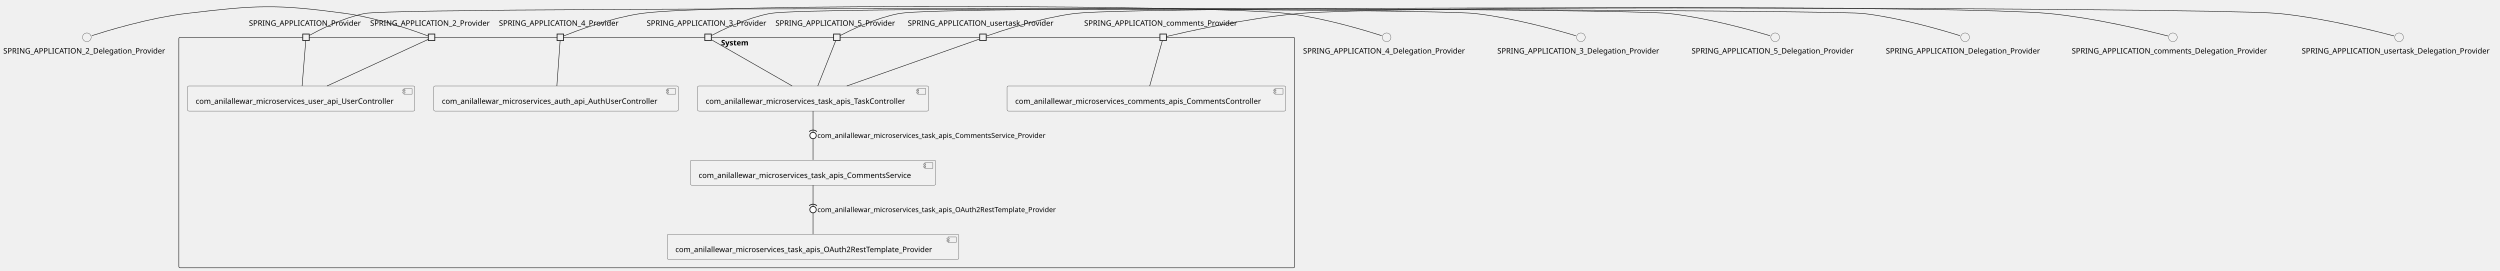
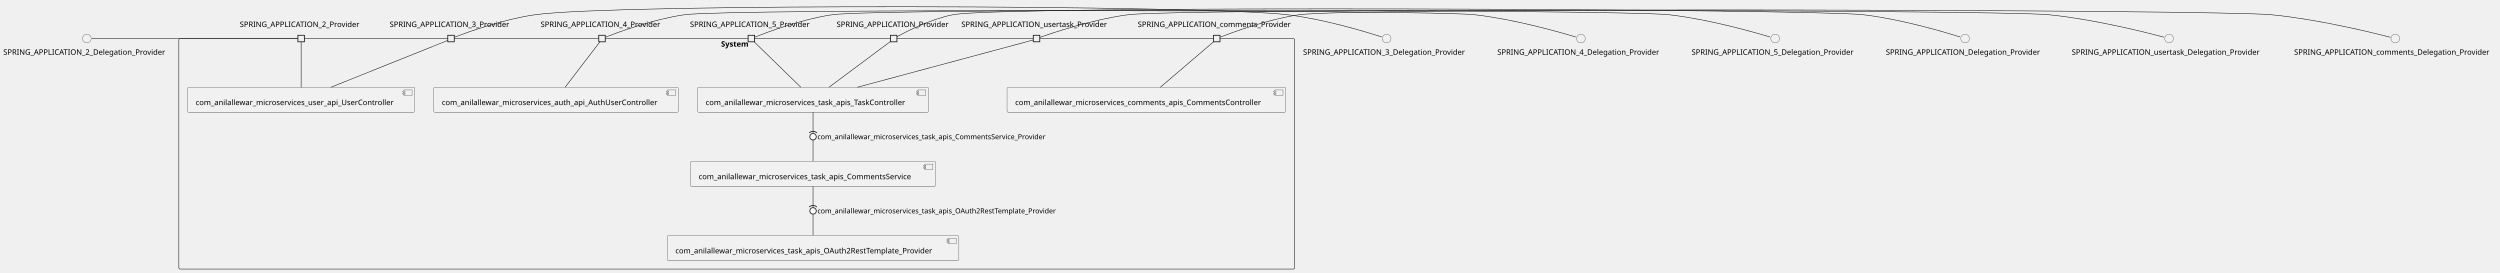
- <svg xmlns="http://www.w3.org/2000/svg" xmlns:xlink="http://www.w3.org/1999/xlink" contentStyleType="text/css" height="500px" preserveAspectRatio="none" style="width:4620px;height:500px;background:#FFFFFF;" version="1.1" viewBox="0 0 4620 500" width="4620px" zoomAndPan="magnify">
+ <svg xmlns="http://www.w3.org/2000/svg" xmlns:xlink="http://www.w3.org/1999/xlink" contentStyleType="text/css" height="503px" preserveAspectRatio="none" style="width:4620px;height:503px;background:#FFFFFF;" version="1.1" viewBox="0 0 4620 503" width="4620px" zoomAndPan="magnify">
  <defs />
  <g>
    <g id="cluster_System">
-       <rect fill="none" height="426" rx="2.5" ry="2.5" style="stroke:#181818;stroke-width:1.0;" width="2062" x="330.5" y="68.92" />
-       <text fill="#000000" font-family="sans-serif" font-size="14" font-weight="bold" lengthAdjust="spacing" textLength="58" x="1332.5" y="83.915">System</text>
+       <rect fill="none" height="426" rx="2.5" ry="2.5" style="stroke:#181818;stroke-width:1.0;" width="2062" x="330.5" y="71.23" />
+       <text fill="#000000" font-family="sans-serif" font-size="14" font-weight="bold" lengthAdjust="spacing" textLength="58" x="1332.5" y="86.225">System</text>
    </g>
    <g id="elem_com_anilallewar_microservices_auth_api_AuthUserController">
-       <a href="anilallewar-microservices-basics-spring-boot.repository#_giyqSsJnEe-kU7-lgR9Mew" target="_top" title="anilallewar-microservices-basics-spring-boot.repository#_giyqSsJnEe-kU7-lgR9Mew" xlink:actuate="onRequest" xlink:href="anilallewar-microservices-basics-spring-boot.repository#_giyqSsJnEe-kU7-lgR9Mew" xlink:show="new" xlink:title="anilallewar-microservices-basics-spring-boot.repository#_giyqSsJnEe-kU7-lgR9Mew" xlink:type="simple">
-         <rect fill="#F1F1F1" height="46.297" rx="2.5" ry="2.5" style="stroke:#181818;stroke-width:0.5;" width="452" x="801.5" y="158.92" />
-         <rect fill="#F1F1F1" height="10" style="stroke:#181818;stroke-width:0.5;" width="15" x="1233.5" y="163.92" />
-         <rect fill="#F1F1F1" height="2" style="stroke:#181818;stroke-width:0.5;" width="4" x="1231.5" y="165.92" />
-         <rect fill="#F1F1F1" height="2" style="stroke:#181818;stroke-width:0.5;" width="4" x="1231.5" y="169.92" />
-         <text fill="#000000" font-family="sans-serif" font-size="14" lengthAdjust="spacing" textLength="412" x="816.5" y="191.915">com_anilallewar_microservices_auth_api_AuthUserController</text>
+       <a href="anilallewar-microservices-basics-spring-boot.repository#_upTfqsMwEe-jkYilbDz-Sw" target="_top" title="anilallewar-microservices-basics-spring-boot.repository#_upTfqsMwEe-jkYilbDz-Sw" xlink:actuate="onRequest" xlink:href="anilallewar-microservices-basics-spring-boot.repository#_upTfqsMwEe-jkYilbDz-Sw" xlink:show="new" xlink:title="anilallewar-microservices-basics-spring-boot.repository#_upTfqsMwEe-jkYilbDz-Sw" xlink:type="simple">
+         <rect fill="#F1F1F1" height="46.297" rx="2.5" ry="2.5" style="stroke:#181818;stroke-width:0.5;" width="452" x="801.5" y="161.23" />
+         <rect fill="#F1F1F1" height="10" style="stroke:#181818;stroke-width:0.5;" width="15" x="1233.5" y="166.23" />
+         <rect fill="#F1F1F1" height="2" style="stroke:#181818;stroke-width:0.5;" width="4" x="1231.5" y="168.23" />
+         <rect fill="#F1F1F1" height="2" style="stroke:#181818;stroke-width:0.5;" width="4" x="1231.5" y="172.23" />
+         <text fill="#000000" font-family="sans-serif" font-size="14" lengthAdjust="spacing" textLength="412" x="816.5" y="194.225">com_anilallewar_microservices_auth_api_AuthUserController</text>
      </a>
    </g>
    <g id="elem_com_anilallewar_microservices_comments_apis_CommentsController">
-       <a href="anilallewar-microservices-basics-spring-boot.repository#_giyqSsJnEe-kU7-lgR9Mew" target="_top" title="anilallewar-microservices-basics-spring-boot.repository#_giyqSsJnEe-kU7-lgR9Mew" xlink:actuate="onRequest" xlink:href="anilallewar-microservices-basics-spring-boot.repository#_giyqSsJnEe-kU7-lgR9Mew" xlink:show="new" xlink:title="anilallewar-microservices-basics-spring-boot.repository#_giyqSsJnEe-kU7-lgR9Mew" xlink:type="simple">
-         <rect fill="#F1F1F1" height="46.297" rx="2.5" ry="2.5" style="stroke:#181818;stroke-width:0.5;" width="515" x="1861" y="158.92" />
-         <rect fill="#F1F1F1" height="10" style="stroke:#181818;stroke-width:0.5;" width="15" x="2356" y="163.92" />
-         <rect fill="#F1F1F1" height="2" style="stroke:#181818;stroke-width:0.5;" width="4" x="2354" y="165.92" />
-         <rect fill="#F1F1F1" height="2" style="stroke:#181818;stroke-width:0.5;" width="4" x="2354" y="169.92" />
-         <text fill="#000000" font-family="sans-serif" font-size="14" lengthAdjust="spacing" textLength="475" x="1876" y="191.915">com_anilallewar_microservices_comments_apis_CommentsController</text>
+       <a href="anilallewar-microservices-basics-spring-boot.repository#_upTfqsMwEe-jkYilbDz-Sw" target="_top" title="anilallewar-microservices-basics-spring-boot.repository#_upTfqsMwEe-jkYilbDz-Sw" xlink:actuate="onRequest" xlink:href="anilallewar-microservices-basics-spring-boot.repository#_upTfqsMwEe-jkYilbDz-Sw" xlink:show="new" xlink:title="anilallewar-microservices-basics-spring-boot.repository#_upTfqsMwEe-jkYilbDz-Sw" xlink:type="simple">
+         <rect fill="#F1F1F1" height="46.297" rx="2.5" ry="2.5" style="stroke:#181818;stroke-width:0.5;" width="515" x="1861" y="161.23" />
+         <rect fill="#F1F1F1" height="10" style="stroke:#181818;stroke-width:0.5;" width="15" x="2356" y="166.23" />
+         <rect fill="#F1F1F1" height="2" style="stroke:#181818;stroke-width:0.5;" width="4" x="2354" y="168.23" />
+         <rect fill="#F1F1F1" height="2" style="stroke:#181818;stroke-width:0.5;" width="4" x="2354" y="172.23" />
+         <text fill="#000000" font-family="sans-serif" font-size="14" lengthAdjust="spacing" textLength="475" x="1876" y="194.225">com_anilallewar_microservices_comments_apis_CommentsController</text>
      </a>
    </g>
    <g id="elem_com_anilallewar_microservices_task_apis_CommentsService">
-       <a href="anilallewar-microservices-basics-spring-boot.repository#_giyqSsJnEe-kU7-lgR9Mew" target="_top" title="anilallewar-microservices-basics-spring-boot.repository#_giyqSsJnEe-kU7-lgR9Mew" xlink:actuate="onRequest" xlink:href="anilallewar-microservices-basics-spring-boot.repository#_giyqSsJnEe-kU7-lgR9Mew" xlink:show="new" xlink:title="anilallewar-microservices-basics-spring-boot.repository#_giyqSsJnEe-kU7-lgR9Mew" xlink:type="simple">
-         <rect fill="#F1F1F1" height="46.297" rx="2.5" ry="2.5" style="stroke:#181818;stroke-width:0.5;" width="453" x="1276" y="295.92" />
-         <rect fill="#F1F1F1" height="10" style="stroke:#181818;stroke-width:0.5;" width="15" x="1709" y="300.92" />
-         <rect fill="#F1F1F1" height="2" style="stroke:#181818;stroke-width:0.5;" width="4" x="1707" y="302.92" />
-         <rect fill="#F1F1F1" height="2" style="stroke:#181818;stroke-width:0.5;" width="4" x="1707" y="306.92" />
-         <text fill="#000000" font-family="sans-serif" font-size="14" lengthAdjust="spacing" textLength="413" x="1291" y="328.915">com_anilallewar_microservices_task_apis_CommentsService</text>
+       <a href="anilallewar-microservices-basics-spring-boot.repository#_upTfqsMwEe-jkYilbDz-Sw" target="_top" title="anilallewar-microservices-basics-spring-boot.repository#_upTfqsMwEe-jkYilbDz-Sw" xlink:actuate="onRequest" xlink:href="anilallewar-microservices-basics-spring-boot.repository#_upTfqsMwEe-jkYilbDz-Sw" xlink:show="new" xlink:title="anilallewar-microservices-basics-spring-boot.repository#_upTfqsMwEe-jkYilbDz-Sw" xlink:type="simple">
+         <rect fill="#F1F1F1" height="46.297" rx="2.5" ry="2.5" style="stroke:#181818;stroke-width:0.5;" width="453" x="1276" y="298.23" />
+         <rect fill="#F1F1F1" height="10" style="stroke:#181818;stroke-width:0.5;" width="15" x="1709" y="303.23" />
+         <rect fill="#F1F1F1" height="2" style="stroke:#181818;stroke-width:0.5;" width="4" x="1707" y="305.23" />
+         <rect fill="#F1F1F1" height="2" style="stroke:#181818;stroke-width:0.5;" width="4" x="1707" y="309.23" />
+         <text fill="#000000" font-family="sans-serif" font-size="14" lengthAdjust="spacing" textLength="413" x="1291" y="331.225">com_anilallewar_microservices_task_apis_CommentsService</text>
      </a>
    </g>
    <g id="elem_com_anilallewar_microservices_task_apis_OAuth2RestTemplate_Provider">
-       <a href="anilallewar-microservices-basics-spring-boot.repository#_giyqSsJnEe-kU7-lgR9Mew" target="_top" title="anilallewar-microservices-basics-spring-boot.repository#_giyqSsJnEe-kU7-lgR9Mew" xlink:actuate="onRequest" xlink:href="anilallewar-microservices-basics-spring-boot.repository#_giyqSsJnEe-kU7-lgR9Mew" xlink:show="new" xlink:title="anilallewar-microservices-basics-spring-boot.repository#_giyqSsJnEe-kU7-lgR9Mew" xlink:type="simple">
-         <rect fill="#F1F1F1" height="46.297" rx="2.5" ry="2.5" style="stroke:#181818;stroke-width:0.5;" width="539" x="1233" y="432.92" />
-         <rect fill="#F1F1F1" height="10" style="stroke:#181818;stroke-width:0.5;" width="15" x="1752" y="437.92" />
-         <rect fill="#F1F1F1" height="2" style="stroke:#181818;stroke-width:0.5;" width="4" x="1750" y="439.92" />
-         <rect fill="#F1F1F1" height="2" style="stroke:#181818;stroke-width:0.5;" width="4" x="1750" y="443.92" />
-         <text fill="#000000" font-family="sans-serif" font-size="14" lengthAdjust="spacing" textLength="499" x="1248" y="465.915">com_anilallewar_microservices_task_apis_OAuth2RestTemplate_Provider</text>
+       <a href="anilallewar-microservices-basics-spring-boot.repository#_upTfqsMwEe-jkYilbDz-Sw" target="_top" title="anilallewar-microservices-basics-spring-boot.repository#_upTfqsMwEe-jkYilbDz-Sw" xlink:actuate="onRequest" xlink:href="anilallewar-microservices-basics-spring-boot.repository#_upTfqsMwEe-jkYilbDz-Sw" xlink:show="new" xlink:title="anilallewar-microservices-basics-spring-boot.repository#_upTfqsMwEe-jkYilbDz-Sw" xlink:type="simple">
+         <rect fill="#F1F1F1" height="46.297" rx="2.5" ry="2.5" style="stroke:#181818;stroke-width:0.5;" width="539" x="1233" y="435.23" />
+         <rect fill="#F1F1F1" height="10" style="stroke:#181818;stroke-width:0.5;" width="15" x="1752" y="440.23" />
+         <rect fill="#F1F1F1" height="2" style="stroke:#181818;stroke-width:0.5;" width="4" x="1750" y="442.23" />
+         <rect fill="#F1F1F1" height="2" style="stroke:#181818;stroke-width:0.5;" width="4" x="1750" y="446.23" />
+         <text fill="#000000" font-family="sans-serif" font-size="14" lengthAdjust="spacing" textLength="499" x="1248" y="468.225">com_anilallewar_microservices_task_apis_OAuth2RestTemplate_Provider</text>
      </a>
    </g>
    <g id="elem_com_anilallewar_microservices_task_apis_TaskController">
-       <a href="anilallewar-microservices-basics-spring-boot.repository#_giyqSsJnEe-kU7-lgR9Mew" target="_top" title="anilallewar-microservices-basics-spring-boot.repository#_giyqSsJnEe-kU7-lgR9Mew" xlink:actuate="onRequest" xlink:href="anilallewar-microservices-basics-spring-boot.repository#_giyqSsJnEe-kU7-lgR9Mew" xlink:show="new" xlink:title="anilallewar-microservices-basics-spring-boot.repository#_giyqSsJnEe-kU7-lgR9Mew" xlink:type="simple">
-         <rect fill="#F1F1F1" height="46.297" rx="2.5" ry="2.5" style="stroke:#181818;stroke-width:0.5;" width="427" x="1289" y="158.92" />
-         <rect fill="#F1F1F1" height="10" style="stroke:#181818;stroke-width:0.5;" width="15" x="1696" y="163.92" />
-         <rect fill="#F1F1F1" height="2" style="stroke:#181818;stroke-width:0.5;" width="4" x="1694" y="165.92" />
-         <rect fill="#F1F1F1" height="2" style="stroke:#181818;stroke-width:0.5;" width="4" x="1694" y="169.92" />
-         <text fill="#000000" font-family="sans-serif" font-size="14" lengthAdjust="spacing" textLength="387" x="1304" y="191.915">com_anilallewar_microservices_task_apis_TaskController</text>
+       <a href="anilallewar-microservices-basics-spring-boot.repository#_upTfqsMwEe-jkYilbDz-Sw" target="_top" title="anilallewar-microservices-basics-spring-boot.repository#_upTfqsMwEe-jkYilbDz-Sw" xlink:actuate="onRequest" xlink:href="anilallewar-microservices-basics-spring-boot.repository#_upTfqsMwEe-jkYilbDz-Sw" xlink:show="new" xlink:title="anilallewar-microservices-basics-spring-boot.repository#_upTfqsMwEe-jkYilbDz-Sw" xlink:type="simple">
+         <rect fill="#F1F1F1" height="46.297" rx="2.5" ry="2.5" style="stroke:#181818;stroke-width:0.5;" width="427" x="1289" y="161.23" />
+         <rect fill="#F1F1F1" height="10" style="stroke:#181818;stroke-width:0.5;" width="15" x="1696" y="166.23" />
+         <rect fill="#F1F1F1" height="2" style="stroke:#181818;stroke-width:0.5;" width="4" x="1694" y="168.23" />
+         <rect fill="#F1F1F1" height="2" style="stroke:#181818;stroke-width:0.5;" width="4" x="1694" y="172.23" />
+         <text fill="#000000" font-family="sans-serif" font-size="14" lengthAdjust="spacing" textLength="387" x="1304" y="194.225">com_anilallewar_microservices_task_apis_TaskController</text>
      </a>
    </g>
    <g id="elem_com_anilallewar_microservices_user_api_UserController">
-       <a href="anilallewar-microservices-basics-spring-boot.repository#_giyqSsJnEe-kU7-lgR9Mew" target="_top" title="anilallewar-microservices-basics-spring-boot.repository#_giyqSsJnEe-kU7-lgR9Mew" xlink:actuate="onRequest" xlink:href="anilallewar-microservices-basics-spring-boot.repository#_giyqSsJnEe-kU7-lgR9Mew" xlink:show="new" xlink:title="anilallewar-microservices-basics-spring-boot.repository#_giyqSsJnEe-kU7-lgR9Mew" xlink:type="simple">
-         <rect fill="#F1F1F1" height="46.297" rx="2.5" ry="2.5" style="stroke:#181818;stroke-width:0.5;" width="420" x="346.5" y="158.92" />
-         <rect fill="#F1F1F1" height="10" style="stroke:#181818;stroke-width:0.5;" width="15" x="746.5" y="163.92" />
-         <rect fill="#F1F1F1" height="2" style="stroke:#181818;stroke-width:0.5;" width="4" x="744.5" y="165.92" />
-         <rect fill="#F1F1F1" height="2" style="stroke:#181818;stroke-width:0.5;" width="4" x="744.5" y="169.92" />
-         <text fill="#000000" font-family="sans-serif" font-size="14" lengthAdjust="spacing" textLength="380" x="361.5" y="191.915">com_anilallewar_microservices_user_api_UserController</text>
+       <a href="anilallewar-microservices-basics-spring-boot.repository#_upTfqsMwEe-jkYilbDz-Sw" target="_top" title="anilallewar-microservices-basics-spring-boot.repository#_upTfqsMwEe-jkYilbDz-Sw" xlink:actuate="onRequest" xlink:href="anilallewar-microservices-basics-spring-boot.repository#_upTfqsMwEe-jkYilbDz-Sw" xlink:show="new" xlink:title="anilallewar-microservices-basics-spring-boot.repository#_upTfqsMwEe-jkYilbDz-Sw" xlink:type="simple">
+         <rect fill="#F1F1F1" height="46.297" rx="2.5" ry="2.5" style="stroke:#181818;stroke-width:0.5;" width="420" x="346.5" y="161.23" />
+         <rect fill="#F1F1F1" height="10" style="stroke:#181818;stroke-width:0.5;" width="15" x="746.5" y="166.23" />
+         <rect fill="#F1F1F1" height="2" style="stroke:#181818;stroke-width:0.5;" width="4" x="744.5" y="168.23" />
+         <rect fill="#F1F1F1" height="2" style="stroke:#181818;stroke-width:0.5;" width="4" x="744.5" y="172.23" />
+         <text fill="#000000" font-family="sans-serif" font-size="14" lengthAdjust="spacing" textLength="380" x="361.5" y="194.225">com_anilallewar_microservices_user_api_UserController</text>
      </a>
    </g>
-     <text fill="#000000" font-family="sans-serif" font-size="14" lengthAdjust="spacing" textLength="227" x="684" y="47.618">SPRING_APPLICATION_2_Provider</text>
-     <rect fill="#F1F1F1" height="12" style="stroke:#181818;stroke-width:1.5;" width="12" x="791.5" y="62.92" />
-     <text fill="#000000" font-family="sans-serif" font-size="14" lengthAdjust="spacing" textLength="227" x="1195" y="47.618">SPRING_APPLICATION_3_Provider</text>
-     <rect fill="#F1F1F1" height="12" style="stroke:#181818;stroke-width:1.5;" width="12" x="1302.5" y="62.92" />
-     <text fill="#000000" font-family="sans-serif" font-size="14" lengthAdjust="spacing" textLength="227" x="922" y="47.618">SPRING_APPLICATION_4_Provider</text>
-     <rect fill="#F1F1F1" height="12" style="stroke:#181818;stroke-width:1.5;" width="12" x="1029.5" y="62.92" />
-     <text fill="#000000" font-family="sans-serif" font-size="14" lengthAdjust="spacing" textLength="227" x="1433" y="47.618">SPRING_APPLICATION_5_Provider</text>
-     <rect fill="#F1F1F1" height="12" style="stroke:#181818;stroke-width:1.5;" width="12" x="1540.5" y="62.92" />
-     <text fill="#000000" font-family="sans-serif" font-size="14" lengthAdjust="spacing" textLength="211" x="460" y="47.618">SPRING_APPLICATION_Provider</text>
-     <rect fill="#F1F1F1" height="12" style="stroke:#181818;stroke-width:1.5;" width="12" x="559.5" y="62.92" />
-     <text fill="#000000" font-family="sans-serif" font-size="14" lengthAdjust="spacing" textLength="292" x="2003.5" y="47.618">SPRING_APPLICATION_comments_Provider</text>
-     <rect fill="#F1F1F1" height="12" style="stroke:#181818;stroke-width:1.5;" width="12" x="2143.5" y="62.92" />
-     <text fill="#000000" font-family="sans-serif" font-size="14" lengthAdjust="spacing" textLength="278" x="1677.5" y="47.618">SPRING_APPLICATION_usertask_Provider</text>
-     <rect fill="#F1F1F1" height="12" style="stroke:#181818;stroke-width:1.5;" width="12" x="1810.5" y="62.92" />
+     <text fill="#000000" font-family="sans-serif" font-size="14" lengthAdjust="spacing" textLength="227" x="443" y="49.928">SPRING_APPLICATION_2_Provider</text>
+     <rect fill="#F1F1F1" height="12" style="stroke:#181818;stroke-width:1.5;" width="12" x="550.5" y="65.23" />
+     <text fill="#000000" font-family="sans-serif" font-size="14" lengthAdjust="spacing" textLength="227" x="720" y="49.928">SPRING_APPLICATION_3_Provider</text>
+     <rect fill="#F1F1F1" height="12" style="stroke:#181818;stroke-width:1.5;" width="12" x="827.5" y="65.23" />
+     <text fill="#000000" font-family="sans-serif" font-size="14" lengthAdjust="spacing" textLength="227" x="999" y="49.928">SPRING_APPLICATION_4_Provider</text>
+     <rect fill="#F1F1F1" height="12" style="stroke:#181818;stroke-width:1.5;" width="12" x="1106.5" y="65.23" />
+     <text fill="#000000" font-family="sans-serif" font-size="14" lengthAdjust="spacing" textLength="227" x="1275" y="49.928">SPRING_APPLICATION_5_Provider</text>
+     <rect fill="#F1F1F1" height="12" style="stroke:#181818;stroke-width:1.5;" width="12" x="1382.5" y="65.23" />
+     <text fill="#000000" font-family="sans-serif" font-size="14" lengthAdjust="spacing" textLength="211" x="1546" y="49.928">SPRING_APPLICATION_Provider</text>
+     <rect fill="#F1F1F1" height="12" style="stroke:#181818;stroke-width:1.5;" width="12" x="1645.5" y="65.23" />
+     <text fill="#000000" font-family="sans-serif" font-size="14" lengthAdjust="spacing" textLength="292" x="2102.5" y="49.928">SPRING_APPLICATION_comments_Provider</text>
+     <rect fill="#F1F1F1" height="12" style="stroke:#181818;stroke-width:1.5;" width="12" x="2242.5" y="65.23" />
+     <text fill="#000000" font-family="sans-serif" font-size="14" lengthAdjust="spacing" textLength="278" x="1776.5" y="49.928">SPRING_APPLICATION_usertask_Provider</text>
+     <rect fill="#F1F1F1" height="12" style="stroke:#181818;stroke-width:1.5;" width="12" x="1909.5" y="65.23" />
    <g id="elem_SPRING_APPLICATION_2_Delegation_Provider">
-       <ellipse cx="160.5" cy="68.92" fill="#F1F1F1" rx="8" ry="8" style="stroke:#181818;stroke-width:0.5;" />
-       <text fill="#000000" font-family="sans-serif" font-size="14" lengthAdjust="spacing" textLength="309" x="6" y="98.915">SPRING_APPLICATION_2_Delegation_Provider</text>
+       <ellipse cx="160.5" cy="71.23" fill="#F1F1F1" rx="8" ry="8" style="stroke:#181818;stroke-width:0.5;" />
+       <text fill="#000000" font-family="sans-serif" font-size="14" lengthAdjust="spacing" textLength="309" x="6" y="101.225">SPRING_APPLICATION_2_Delegation_Provider</text>
    </g>
    <g id="elem_SPRING_APPLICATION_3_Delegation_Provider">
-       <ellipse cx="2921.5" cy="68.92" fill="#F1F1F1" rx="8" ry="8" style="stroke:#181818;stroke-width:0.5;" />
-       <text fill="#000000" font-family="sans-serif" font-size="14" lengthAdjust="spacing" textLength="309" x="2767" y="98.915">SPRING_APPLICATION_3_Delegation_Provider</text>
+       <ellipse cx="2562.5" cy="71.23" fill="#F1F1F1" rx="8" ry="8" style="stroke:#181818;stroke-width:0.5;" />
+       <text fill="#000000" font-family="sans-serif" font-size="14" lengthAdjust="spacing" textLength="309" x="2408" y="101.225">SPRING_APPLICATION_3_Delegation_Provider</text>
    </g>
    <g id="elem_SPRING_APPLICATION_4_Delegation_Provider">
-       <ellipse cx="2562.5" cy="68.92" fill="#F1F1F1" rx="8" ry="8" style="stroke:#181818;stroke-width:0.5;" />
-       <text fill="#000000" font-family="sans-serif" font-size="14" lengthAdjust="spacing" textLength="309" x="2408" y="98.915">SPRING_APPLICATION_4_Delegation_Provider</text>
+       <ellipse cx="2921.5" cy="71.23" fill="#F1F1F1" rx="8" ry="8" style="stroke:#181818;stroke-width:0.5;" />
+       <text fill="#000000" font-family="sans-serif" font-size="14" lengthAdjust="spacing" textLength="309" x="2767" y="101.225">SPRING_APPLICATION_4_Delegation_Provider</text>
    </g>
    <g id="elem_SPRING_APPLICATION_5_Delegation_Provider">
-       <ellipse cx="3280.5" cy="68.92" fill="#F1F1F1" rx="8" ry="8" style="stroke:#181818;stroke-width:0.5;" />
-       <text fill="#000000" font-family="sans-serif" font-size="14" lengthAdjust="spacing" textLength="309" x="3126" y="98.915">SPRING_APPLICATION_5_Delegation_Provider</text>
+       <ellipse cx="3280.5" cy="71.23" fill="#F1F1F1" rx="8" ry="8" style="stroke:#181818;stroke-width:0.5;" />
+       <text fill="#000000" font-family="sans-serif" font-size="14" lengthAdjust="spacing" textLength="309" x="3126" y="101.225">SPRING_APPLICATION_5_Delegation_Provider</text>
    </g>
    <g id="elem_SPRING_APPLICATION_Delegation_Provider">
-       <ellipse cx="3631.5" cy="68.92" fill="#F1F1F1" rx="8" ry="8" style="stroke:#181818;stroke-width:0.5;" />
-       <text fill="#000000" font-family="sans-serif" font-size="14" lengthAdjust="spacing" textLength="293" x="3485" y="98.915">SPRING_APPLICATION_Delegation_Provider</text>
+       <ellipse cx="3631.5" cy="71.23" fill="#F1F1F1" rx="8" ry="8" style="stroke:#181818;stroke-width:0.5;" />
+       <text fill="#000000" font-family="sans-serif" font-size="14" lengthAdjust="spacing" textLength="293" x="3485" y="101.225">SPRING_APPLICATION_Delegation_Provider</text>
    </g>
    <g id="elem_SPRING_APPLICATION_comments_Delegation_Provider">
-       <ellipse cx="4015.5" cy="68.92" fill="#F1F1F1" rx="8" ry="8" style="stroke:#181818;stroke-width:0.5;" />
-       <text fill="#000000" font-family="sans-serif" font-size="14" lengthAdjust="spacing" textLength="374" x="3828.5" y="98.915">SPRING_APPLICATION_comments_Delegation_Provider</text>
+       <ellipse cx="4426.5" cy="71.23" fill="#F1F1F1" rx="8" ry="8" style="stroke:#181818;stroke-width:0.5;" />
+       <text fill="#000000" font-family="sans-serif" font-size="14" lengthAdjust="spacing" textLength="374" x="4239.5" y="101.225">SPRING_APPLICATION_comments_Delegation_Provider</text>
    </g>
    <g id="elem_SPRING_APPLICATION_usertask_Delegation_Provider">
-       <ellipse cx="4433.5" cy="68.92" fill="#F1F1F1" rx="8" ry="8" style="stroke:#181818;stroke-width:0.5;" />
-       <text fill="#000000" font-family="sans-serif" font-size="14" lengthAdjust="spacing" textLength="360" x="4253.5" y="98.915">SPRING_APPLICATION_usertask_Delegation_Provider</text>
+       <ellipse cx="4008.5" cy="71.23" fill="#F1F1F1" rx="8" ry="8" style="stroke:#181818;stroke-width:0.5;" />
+       <text fill="#000000" font-family="sans-serif" font-size="14" lengthAdjust="spacing" textLength="360" x="3828.5" y="101.225">SPRING_APPLICATION_usertask_Delegation_Provider</text>
    </g>
    <g id="link_SPRING_APPLICATION_2_Delegation_Provider_SPRING_APPLICATION_2_Provider">
-       <path d="M169.53,65.95 C195.97,57.43 275.68,33 344,24.92 C474.2,9.53 509.09,7.22 639,24.92 C699.84,33.21 770.28,58.61 791.29,66.53 " fill="none" id="SPRING_APPLICATION_2_Delegation_Provider-SPRING_APPLICATION_2_Provider" style="stroke:#181818;stroke-width:1.0;" />
+       <path d="M169.73,71.23 C222.11,71.23 508.14,71.23 550.31,71.23 " fill="none" id="SPRING_APPLICATION_2_Delegation_Provider-SPRING_APPLICATION_2_Provider" style="stroke:#181818;stroke-width:1.0;" />
    </g>
    <g id="link_SPRING_APPLICATION_2_Provider_com_anilallewar_microservices_user_api_UserController">
-       <path d="M791.3,72.78 C765.51,84.65 665.26,130.83 604.4,158.86 " fill="none" id="SPRING_APPLICATION_2_Provider-com_anilallewar_microservices_user_api_UserController" style="stroke:#181818;stroke-width:1.0;" />
+       <path d="M556.5,77.29 C556.5,91.88 556.5,134.69 556.5,161.21 " fill="none" id="SPRING_APPLICATION_2_Provider-com_anilallewar_microservices_user_api_UserController" style="stroke:#181818;stroke-width:1.0;" />
    </g>
    <g id="link_SPRING_APPLICATION_3_Delegation_Provider_SPRING_APPLICATION_3_Provider">
-       <path d="M2912.22,66.07 C2884.27,57.66 2798.32,33.03 2725,24.92 C2653.1,16.97 1494.12,11.73 1423,24.92 C1379.66,32.96 1331.55,56.77 1314.72,65.58 " fill="none" id="SPRING_APPLICATION_3_Delegation_Provider-SPRING_APPLICATION_3_Provider" style="stroke:#181818;stroke-width:1.0;" />
+       <path d="M2553.47,68.26 C2527.03,59.74 2447.32,35.31 2379,27.23 C2225.62,9.1 1141.98,6 989,27.23 C929.25,35.52 860.18,60.92 839.59,68.84 " fill="none" id="SPRING_APPLICATION_3_Delegation_Provider-SPRING_APPLICATION_3_Provider" style="stroke:#181818;stroke-width:1.0;" />
    </g>
-     <g id="link_SPRING_APPLICATION_3_Provider_com_anilallewar_microservices_task_apis_TaskController">
-       <path d="M1314.52,73.36 C1336.78,86.1 1415.62,131.21 1463.85,158.8 " fill="none" id="SPRING_APPLICATION_3_Provider-com_anilallewar_microservices_task_apis_TaskController" style="stroke:#181818;stroke-width:1.0;" />
+     <g id="link_SPRING_APPLICATION_3_Provider_com_anilallewar_microservices_user_api_UserController">
+       <path d="M827.46,74.65 C799.65,85.8 682.32,132.81 611.49,161.2 " fill="none" id="SPRING_APPLICATION_3_Provider-com_anilallewar_microservices_user_api_UserController" style="stroke:#181818;stroke-width:1.0;" />
    </g>
    <g id="link_SPRING_APPLICATION_4_Delegation_Provider_SPRING_APPLICATION_4_Provider">
-       <path d="M2553.47,65.95 C2527.03,57.43 2447.32,33 2379,24.92 C2247.25,9.35 1316.31,6 1185,24.92 C1127.69,33.18 1061.73,58.38 1041.62,66.42 " fill="none" id="SPRING_APPLICATION_4_Delegation_Provider-SPRING_APPLICATION_4_Provider" style="stroke:#181818;stroke-width:1.0;" />
+       <path d="M2912.22,68.38 C2884.27,59.97 2798.32,35.34 2725,27.23 C2644.38,18.31 1345.31,15.88 1265,27.23 C1206.61,35.48 1139.28,60.69 1118.75,68.73 " fill="none" id="SPRING_APPLICATION_4_Delegation_Provider-SPRING_APPLICATION_4_Provider" style="stroke:#181818;stroke-width:1.0;" />
    </g>
    <g id="link_SPRING_APPLICATION_4_Provider_com_anilallewar_microservices_auth_api_AuthUserController">
-       <path d="M1035.14,74.98 C1034.08,89.57 1031,132.38 1029.09,158.9 " fill="none" id="SPRING_APPLICATION_4_Provider-com_anilallewar_microservices_auth_api_AuthUserController" style="stroke:#181818;stroke-width:1.0;" />
+       <path d="M1108.63,77.29 C1097.45,91.88 1064.67,134.69 1044.36,161.21 " fill="none" id="SPRING_APPLICATION_4_Provider-com_anilallewar_microservices_auth_api_AuthUserController" style="stroke:#181818;stroke-width:1.0;" />
    </g>
    <g id="link_SPRING_APPLICATION_5_Delegation_Provider_SPRING_APPLICATION_5_Provider">
-       <path d="M3271.22,66.07 C3243.27,57.66 3157.32,33.03 3084,24.92 C3005.48,16.24 1739.7,10.62 1662,24.92 C1618.1,33 1569.29,57 1552.53,65.71 " fill="none" id="SPRING_APPLICATION_5_Delegation_Provider-SPRING_APPLICATION_5_Provider" style="stroke:#181818;stroke-width:1.0;" />
+       <path d="M3271.22,68.38 C3243.27,59.97 3157.32,35.34 3084,27.23 C2998.63,17.79 1623.01,14.98 1538,27.23 C1480.69,35.49 1414.73,60.69 1394.62,68.73 " fill="none" id="SPRING_APPLICATION_5_Delegation_Provider-SPRING_APPLICATION_5_Provider" style="stroke:#181818;stroke-width:1.0;" />
    </g>
    <g id="link_SPRING_APPLICATION_5_Provider_com_anilallewar_microservices_task_apis_TaskController">
-       <path d="M1544.5,74.98 C1538.71,89.57 1521.74,132.38 1511.23,158.9 " fill="none" id="SPRING_APPLICATION_5_Provider-com_anilallewar_microservices_task_apis_TaskController" style="stroke:#181818;stroke-width:1.0;" />
+       <path d="M1393.69,77.29 C1408.68,91.88 1452.64,134.69 1479.88,161.21 " fill="none" id="SPRING_APPLICATION_5_Provider-com_anilallewar_microservices_task_apis_TaskController" style="stroke:#181818;stroke-width:1.0;" />
    </g>
    <g id="link_SPRING_APPLICATION_Delegation_Provider_SPRING_APPLICATION_Provider">
-       <path d="M3622.22,65.95 C3595.04,57.43 3513.11,32.99 3443,24.92 C3366.59,16.12 749.49,10.19 674,24.92 C632.9,32.94 587.69,56.54 571.6,65.46 " fill="none" id="SPRING_APPLICATION_Delegation_Provider-SPRING_APPLICATION_Provider" style="stroke:#181818;stroke-width:1.0;" />
+       <path d="M3622.22,68.26 C3595.04,59.74 3513.11,35.3 3443,27.23 C3350.17,16.54 1852.74,9.49 1761,27.23 C1719.56,35.24 1673.91,58.85 1657.66,67.77 " fill="none" id="SPRING_APPLICATION_Delegation_Provider-SPRING_APPLICATION_Provider" style="stroke:#181818;stroke-width:1.0;" />
    </g>
-     <g id="link_SPRING_APPLICATION_Provider_com_anilallewar_microservices_user_api_UserController">
-       <path d="M565.09,74.98 C563.91,89.57 560.44,132.38 558.29,158.9 " fill="none" id="SPRING_APPLICATION_Provider-com_anilallewar_microservices_user_api_UserController" style="stroke:#181818;stroke-width:1.0;" />
+     <g id="link_SPRING_APPLICATION_Provider_com_anilallewar_microservices_task_apis_TaskController">
+       <path d="M1645.47,76.72 C1626.69,90.71 1568.3,134.21 1532.21,161.09 " fill="none" id="SPRING_APPLICATION_Provider-com_anilallewar_microservices_task_apis_TaskController" style="stroke:#181818;stroke-width:1.0;" />
    </g>
    <g id="link_SPRING_APPLICATION_comments_Delegation_Provider_SPRING_APPLICATION_comments_Provider">
-       <path d="M4006.41,66.53 C3975.69,58.6 3872.83,33.17 3786,24.92 C3632.8,10.37 2554.31,11.61 2401,24.92 C2302.08,33.51 2183.72,60.75 2155.67,67.43 " fill="none" id="SPRING_APPLICATION_comments_Delegation_Provider-SPRING_APPLICATION_comments_Provider" style="stroke:#181818;stroke-width:1.0;" />
+       <path d="M4417.41,68.84 C4386.69,60.91 4283.83,35.48 4197,27.23 C4097.67,17.79 2499.8,13.26 2401,27.23 C2342.61,35.48 2275.28,60.69 2254.75,68.73 " fill="none" id="SPRING_APPLICATION_comments_Delegation_Provider-SPRING_APPLICATION_comments_Provider" style="stroke:#181818;stroke-width:1.0;" />
    </g>
    <g id="link_SPRING_APPLICATION_comments_Provider_com_anilallewar_microservices_comments_apis_CommentsController">
-       <path d="M2148.09,74.98 C2144.01,89.57 2132.06,132.38 2124.65,158.9 " fill="none" id="SPRING_APPLICATION_comments_Provider-com_anilallewar_microservices_comments_apis_CommentsController" style="stroke:#181818;stroke-width:1.0;" />
+       <path d="M2242.58,77.29 C2225.49,91.88 2175.35,134.69 2144.29,161.21 " fill="none" id="SPRING_APPLICATION_comments_Provider-com_anilallewar_microservices_comments_apis_CommentsController" style="stroke:#181818;stroke-width:1.0;" />
    </g>
    <g id="link_SPRING_APPLICATION_usertask_Delegation_Provider_SPRING_APPLICATION_usertask_Provider">
-       <path d="M4424.27,66.42 C4394,58.36 4294.86,33.13 4211,24.92 C4087.98,12.87 2108.62,9.26 1986,24.92 C1920.56,33.28 1844.27,59.08 1822.55,66.75 " fill="none" id="SPRING_APPLICATION_usertask_Delegation_Provider-SPRING_APPLICATION_usertask_Provider" style="stroke:#181818;stroke-width:1.0;" />
+       <path d="M3999.27,68.73 C3969,60.67 3869.86,35.44 3786,27.23 C3691.95,18.02 2178.74,15.26 2085,27.23 C2019.56,35.59 1943.27,61.39 1921.55,69.06 " fill="none" id="SPRING_APPLICATION_usertask_Delegation_Provider-SPRING_APPLICATION_usertask_Provider" style="stroke:#181818;stroke-width:1.0;" />
    </g>
    <g id="link_SPRING_APPLICATION_usertask_Provider_com_anilallewar_microservices_task_apis_TaskController">
-       <path d="M1810.23,72.14 C1779.8,82.89 1645.76,130.28 1564.96,158.84 " fill="none" id="SPRING_APPLICATION_usertask_Provider-com_anilallewar_microservices_task_apis_TaskController" style="stroke:#181818;stroke-width:1.0;" />
+       <path d="M1909.34,73.89 C1873.82,83.43 1692.93,132.05 1584.67,161.15 " fill="none" id="SPRING_APPLICATION_usertask_Provider-com_anilallewar_microservices_task_apis_TaskController" style="stroke:#181818;stroke-width:1.0;" />
    </g>
    <g id="link_com_anilallewar_microservices_task_apis_TaskController_com_anilallewar_microservices_task_apis_CommentsService">
-       <path d="M1502.5,205.21 C1502.5,230.23 1502.5,270.57 1502.5,295.59 " fill="none" id="com_anilallewar_microservices_task_apis_TaskController-com_anilallewar_microservices_task_apis_CommentsService" style="stroke:#181818;stroke-width:1.0;" />
-       <text fill="#000000" font-family="sans-serif" font-size="13" lengthAdjust="spacing" textLength="447" x="1510.5" y="254.987">com_anilallewar_microservices_task_apis_CommentsService_Provider</text>
-       <path d="M1509.571,243.329 A10,10 0 0 0 1495.429 243.329" fill="none" style="stroke:#181818;stroke-width:1.5;" />
-       <ellipse cx="1502.5" cy="250.4" fill="#FFFFFF" rx="6" ry="6" style="stroke:#181818;stroke-width:1.5;" />
+       <path d="M1502.5,207.52 C1502.5,232.54 1502.5,272.88 1502.5,297.9 " fill="none" id="com_anilallewar_microservices_task_apis_TaskController-com_anilallewar_microservices_task_apis_CommentsService" style="stroke:#181818;stroke-width:1.0;" />
+       <text fill="#000000" font-family="sans-serif" font-size="13" lengthAdjust="spacing" textLength="447" x="1510.5" y="257.297">com_anilallewar_microservices_task_apis_CommentsService_Provider</text>
+       <path d="M1509.571,245.639 A10,10 0 0 0 1495.429 245.639" fill="none" style="stroke:#181818;stroke-width:1.5;" />
+       <ellipse cx="1502.5" cy="252.71" fill="#FFFFFF" rx="6" ry="6" style="stroke:#181818;stroke-width:1.5;" />
    </g>
    <g id="link_com_anilallewar_microservices_task_apis_CommentsService_com_anilallewar_microservices_task_apis_OAuth2RestTemplate_Provider">
-       <path d="M1502.5,342.21 C1502.5,367.23 1502.5,407.57 1502.5,432.59 " fill="none" id="com_anilallewar_microservices_task_apis_CommentsService-com_anilallewar_microservices_task_apis_OAuth2RestTemplate_Provider" style="stroke:#181818;stroke-width:1.0;" />
-       <text fill="#000000" font-family="sans-serif" font-size="13" lengthAdjust="spacing" textLength="465" x="1510.5" y="391.987">com_anilallewar_microservices_task_apis_OAuth2RestTemplate_Provider</text>
-       <path d="M1509.571,380.329 A10,10 0 0 0 1495.429 380.329" fill="none" style="stroke:#181818;stroke-width:1.5;" />
-       <ellipse cx="1502.5" cy="387.4" fill="#FFFFFF" rx="6" ry="6" style="stroke:#181818;stroke-width:1.5;" />
+       <path d="M1502.5,344.52 C1502.5,369.54 1502.5,409.88 1502.5,434.9 " fill="none" id="com_anilallewar_microservices_task_apis_CommentsService-com_anilallewar_microservices_task_apis_OAuth2RestTemplate_Provider" style="stroke:#181818;stroke-width:1.0;" />
+       <text fill="#000000" font-family="sans-serif" font-size="13" lengthAdjust="spacing" textLength="465" x="1510.5" y="394.297">com_anilallewar_microservices_task_apis_OAuth2RestTemplate_Provider</text>
+       <path d="M1509.571,382.639 A10,10 0 0 0 1495.429 382.639" fill="none" style="stroke:#181818;stroke-width:1.5;" />
+       <ellipse cx="1502.5" cy="389.71" fill="#FFFFFF" rx="6" ry="6" style="stroke:#181818;stroke-width:1.5;" />
    </g>
  </g>
</svg>
